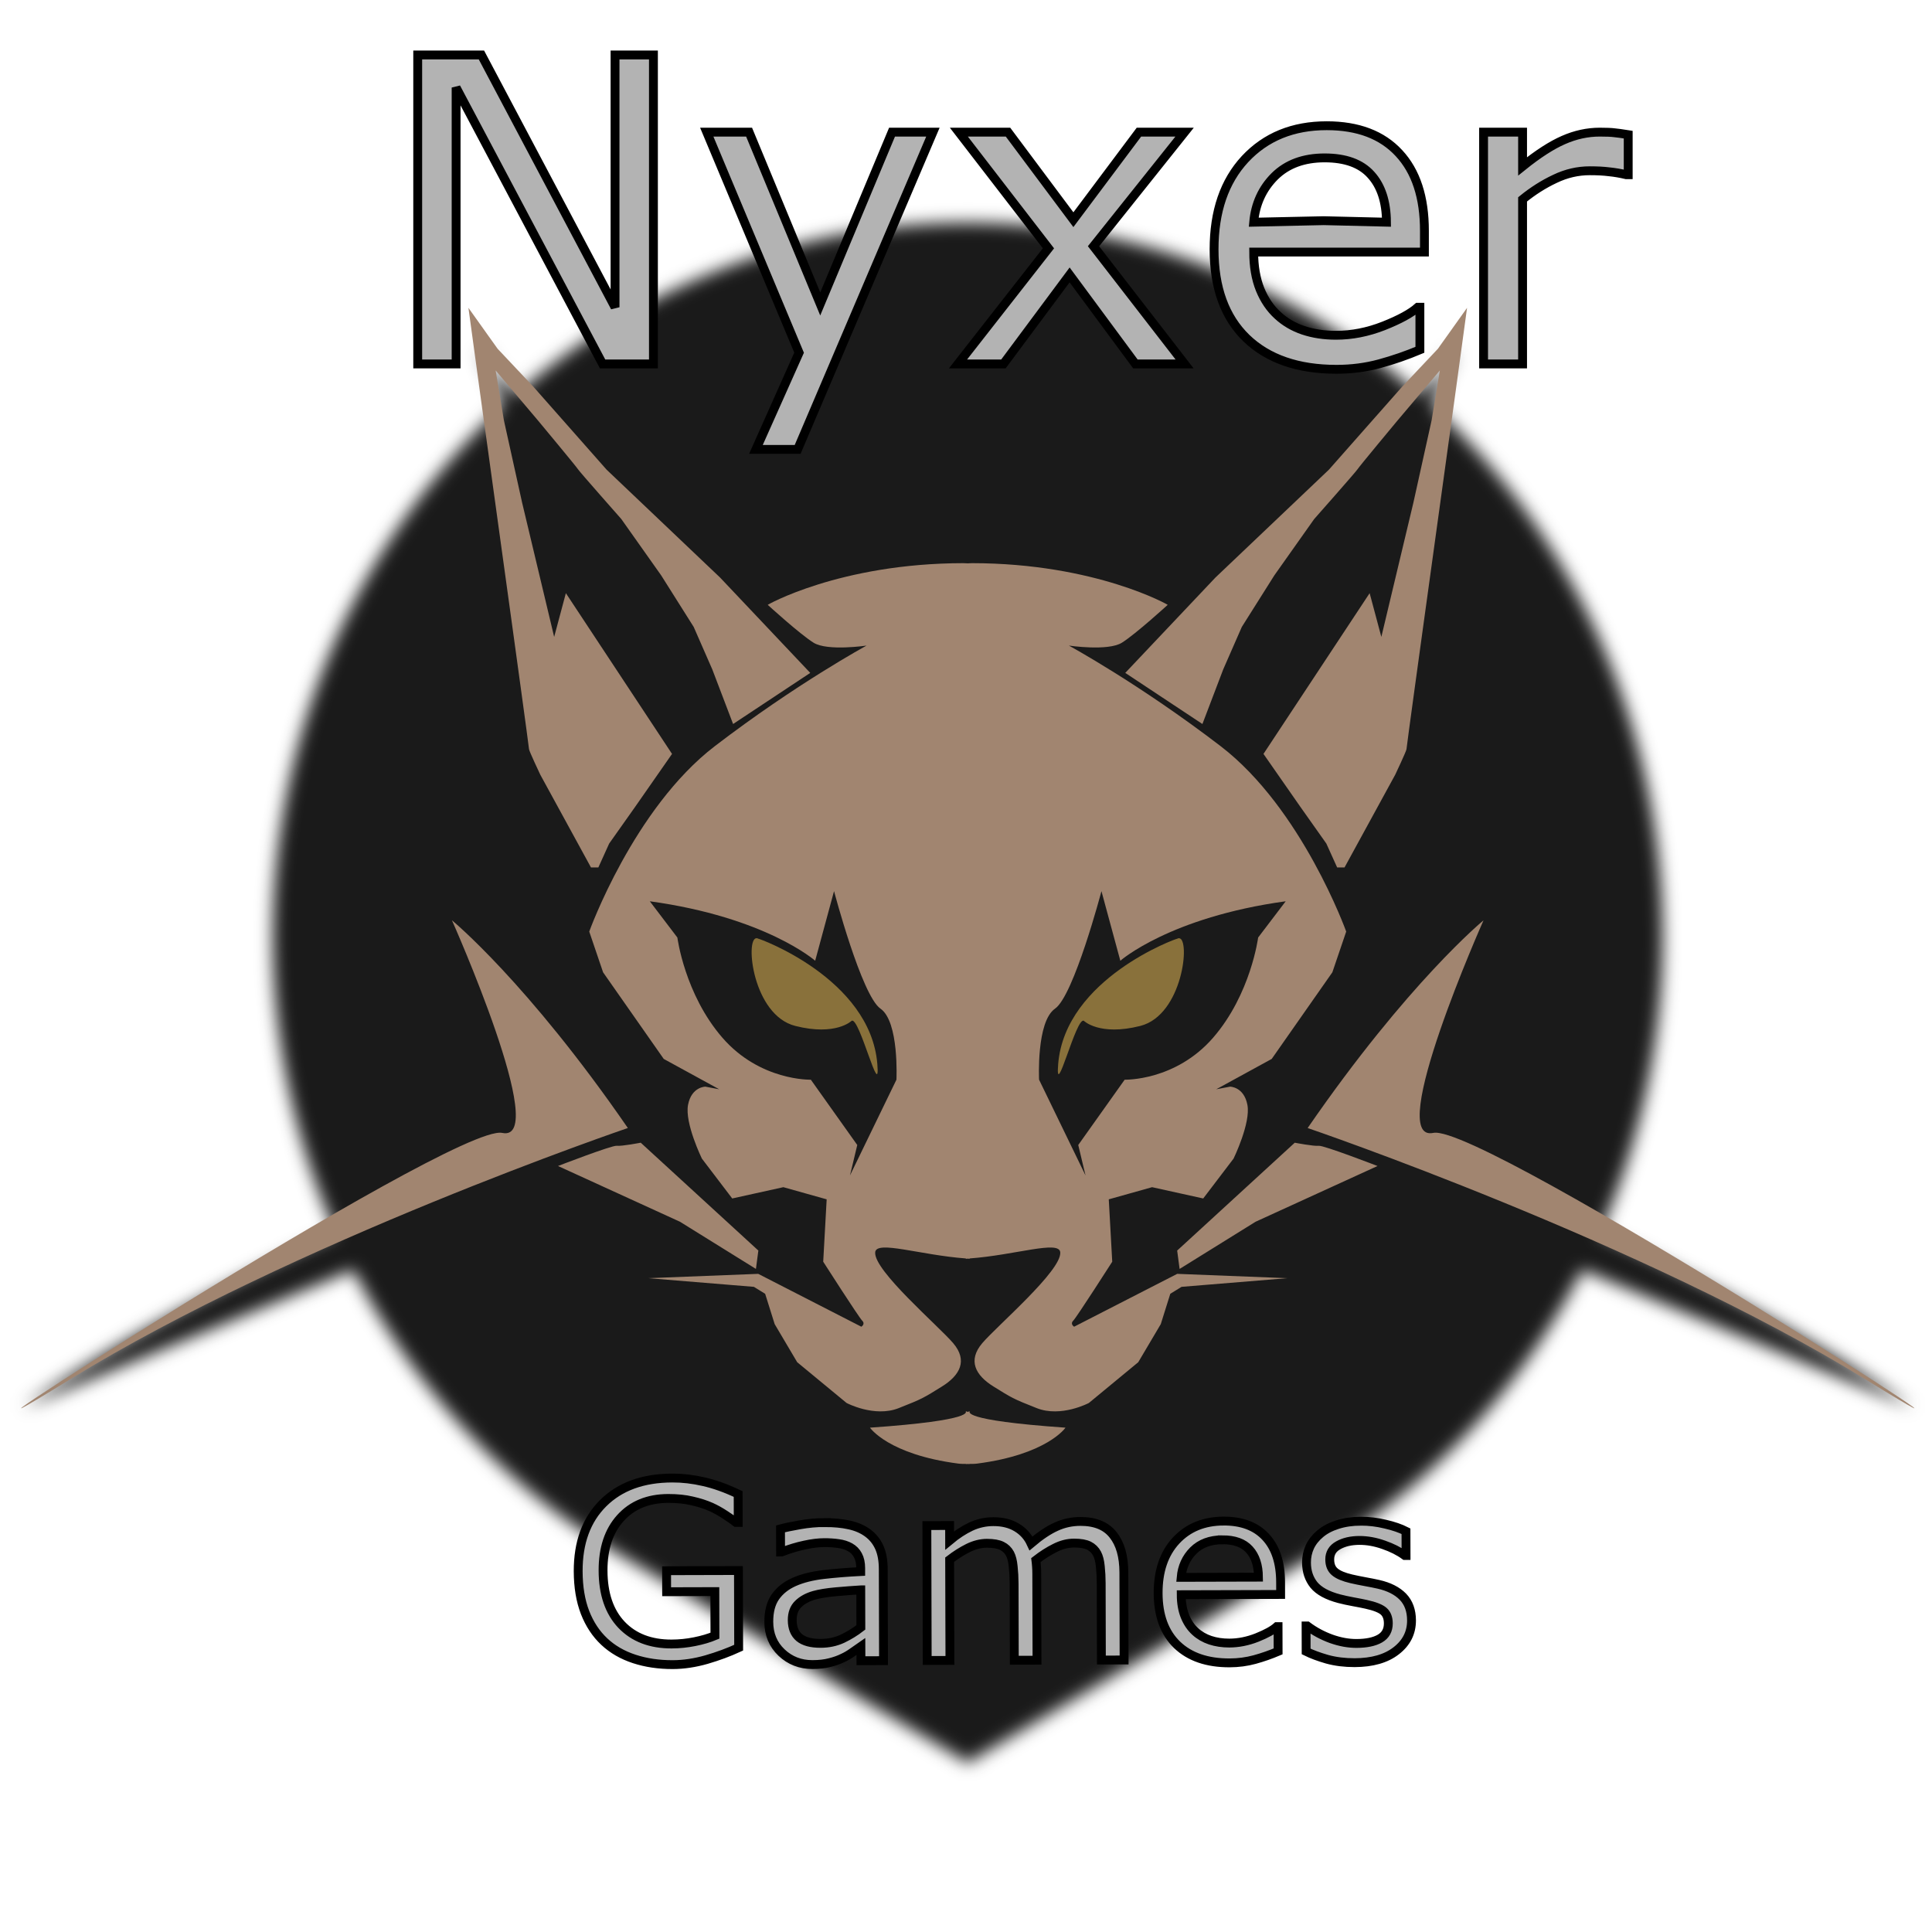
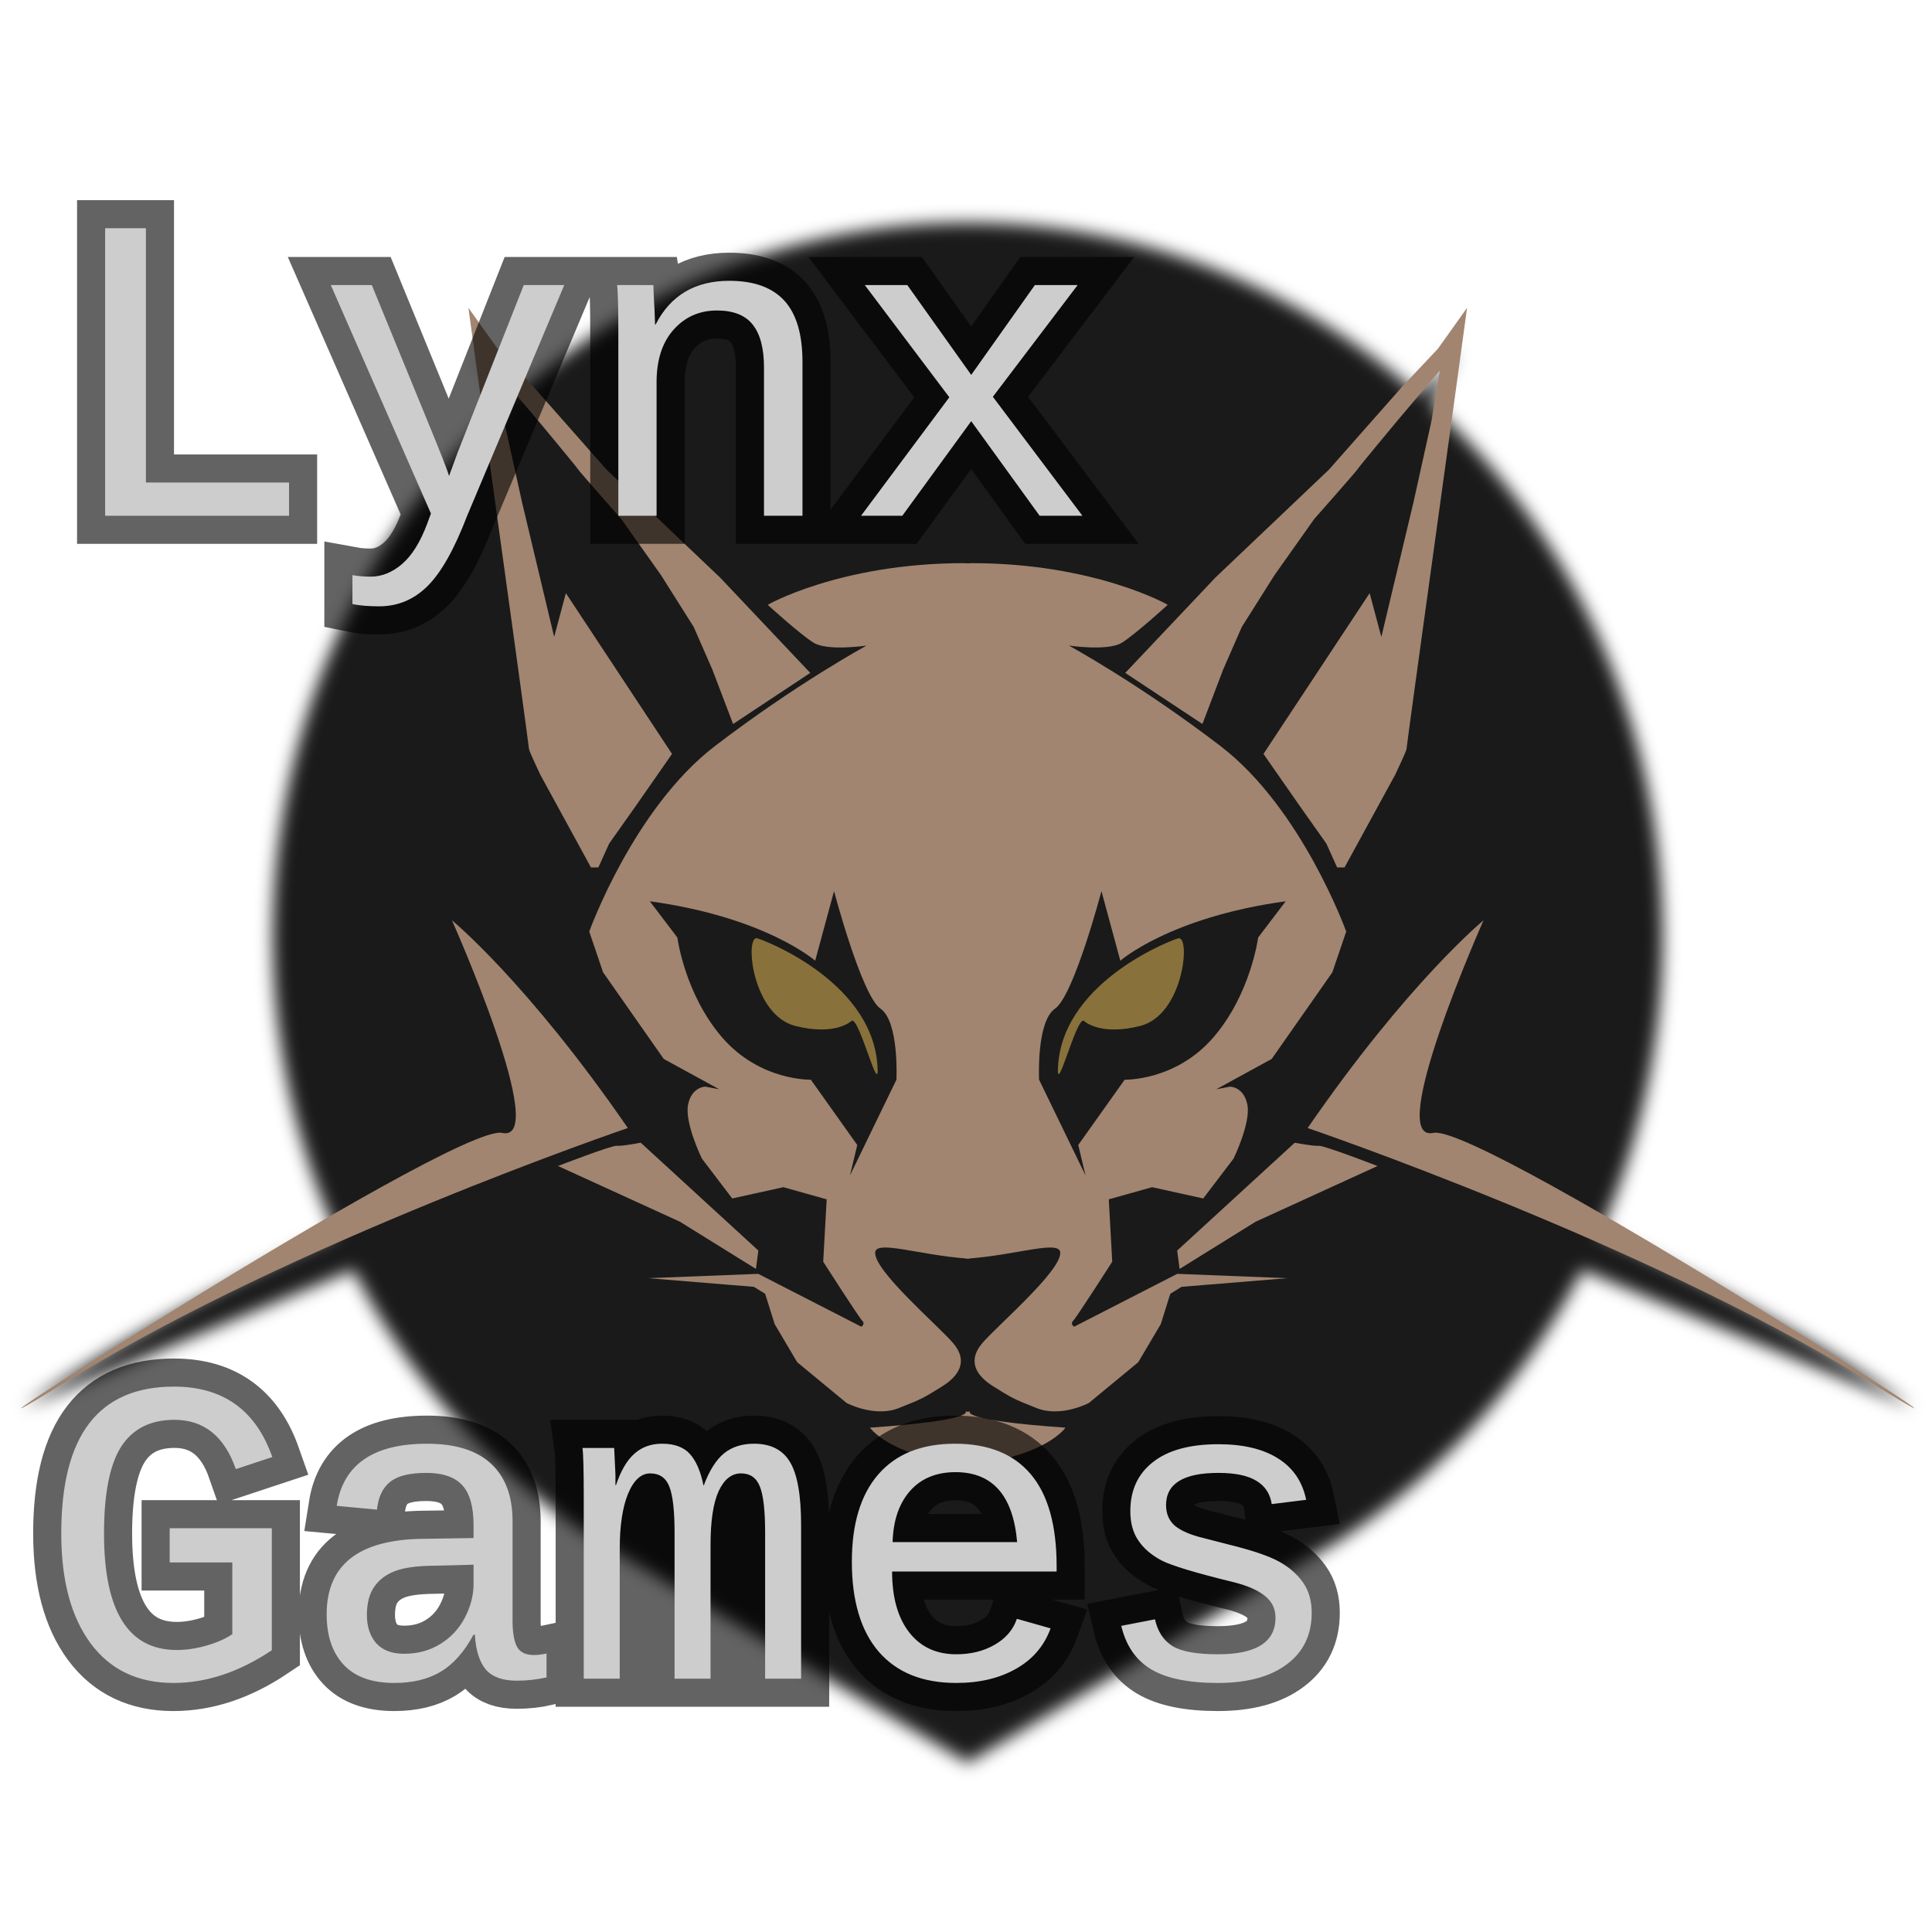
<svg xmlns="http://www.w3.org/2000/svg" width="120" height="120" viewBox="0 0 120 120" version="1.1" id="svg1" xml:space="preserve">
  <defs id="defs1">
    <filter style="color-interpolation-filters:sRGB" id="filter181" x="-0.011" y="-0.013" width="1.021" height="1.026">
      <feGaussianBlur stdDeviation="0.505" id="feGaussianBlur181" />
    </filter>
  </defs>
  <g id="layer1">
    <path id="path10" style="display:inline;opacity:1;mix-blend-mode:normal;fill:#1a1a1a;fill-opacity:1;stroke-width:25.991;filter:url(#filter181)" d="m 60.118,16.617 c -0.035,0 -0.07,0.002 -0.106,0.002 -10.295,0.03 -19.707,3.908 -26.96,10.296 h -0.002 v -0.002 h -0.002 V 26.911 h -0.002 v -0.004 h -0.002 -0.002 c -0.002,-3.84e-4 -0.002,-0.004 -0.004,-0.006 0,-2e-5 -0.003,-10e-4 -0.004,-0.002 v -0.002 h -0.002 v -0.002 h -0.002 v -0.002 h -0.002 v -0.002 l -0.002,-0.002 v -0.002 h -0.002 v -0.002 -0.002 h -0.002 v -0.002 h -0.002 v -0.002 -0.002 h -0.002 v -0.002 l -0.002,-0.002 h -0.002 c -0.001,-0.001 -0.002,-0.003 -0.002,-0.004 l -0.002,-0.002 v -0.002 l -0.002,-0.002 -0.002,-0.004 -0.002,-0.002 -0.002,-0.002 -0.006,-0.002 V 26.852 c -0.001,-0.002 -0.008,-0.01 -0.01,-0.012 l -0.002,-0.002 -0.002,-0.002 -0.002,-0.002 v -0.002 l -0.002,-0.002 v -0.002 c -0.002,-0.003 -0.003,-0.003 -0.006,-0.006 l -0.002,-0.002 -0.002,-0.002 c -0.002,-0.002 -0.002,-0.002 -0.004,-0.004 -0.001,-0.002 -0.003,-0.004 -0.004,-0.006 -0.001,-0.002 -0.003,-0.004 -0.004,-0.006 -0.003,-0.004 -0.01,-0.011 -0.013,-0.015 -8.72e-4,-0.001 -0.003,-0.003 -0.004,-0.004 -0.007,-0.008 -0.018,-0.024 -0.025,-0.033 -0.003,-0.004 -0.008,-0.008 -0.012,-0.012 l -0.002,-0.002 v -0.002 h -0.002 l -0.002,-0.002 c -0.002,-0.003 -0.005,-0.007 -0.008,-0.01 l -0.002,-0.002 v -0.002 l -0.002,-0.002 -0.002,-0.002 -0.002,-0.002 -0.002,-0.002 -0.002,-0.004 c -0.002,-0.002 -0.004,-0.005 -0.006,-0.008 l -0.002,-0.002 v -0.002 l -0.002,-0.002 -0.002,-0.002 -0.004,-0.004 -0.002,-0.002 -0.002,-0.002 -0.002,-0.002 c -9.29e-4,-0.001 -8.74e-4,-0.003 -0.002,-0.004 l -0.002,-0.002 -0.002,-0.002 -0.002,-0.002 v -0.002 c -0.004,-0.005 -0.011,-0.012 -0.015,-0.017 -0.005,-0.006 -0.014,-0.015 -0.019,-0.021 l -0.002,-0.002 -0.002,-0.002 c -0.004,-0.004 -0.008,-0.009 -0.012,-0.013 -0.002,-0.002 -0.006,-0.007 -0.008,-0.01 l -0.002,-0.002 -0.002,-0.004 c -0.002,-0.002 -0.002,-0.004 -0.004,-0.006 l -0.002,-0.002 -0.002,-0.002 -0.002,-0.002 c -0.003,-0.003 -0.005,-0.007 -0.008,-0.01 l -0.002,-0.002 v -0.002 c -0.001,-0.002 -0.006,-0.006 -0.008,-0.008 l -0.002,-0.002 -0.002,-0.002 v -0.002 l -0.002,-0.002 -0.004,-0.002 -0.002,-0.002 -0.002,-0.002 -0.002,-0.002 c -0.002,-0.003 -0.005,-0.007 -0.008,-0.01 l -0.002,-0.002 c -0.004,-0.004 -0.006,-0.009 -0.01,-0.013 -0.015,-0.018 -0.038,-0.044 -0.054,-0.063 l -0.002,-0.002 c -0.002,-0.003 -0.005,-0.007 -0.008,-0.01 v -0.002 l -0.002,-0.002 -0.004,-0.002 -0.002,-0.002 c -0.011,-0.013 -0.021,-0.026 -0.033,-0.04 -9.31e-4,-0.001 -8.74e-4,-0.003 -0.002,-0.004 -5.39e-4,-6.38e-4 -0.152,-0.258 -0.304,-0.515 l -0.886,-1.671 c -0.062,-0.073 0.994,1.957 0.932,1.884 -0.002,-0.003 -0.004,-0.005 -0.006,-0.008 -0.001,-0.002 -0.003,-0.002 -0.004,-0.004 -0.004,-0.005 -0.007,-0.012 -0.012,-0.017 -0.001,-0.001 -0.003,-0.002 -0.004,-0.004 -0.003,-0.004 -0.006,-0.008 -0.01,-0.012 -0.006,-0.007 -0.015,-0.014 -0.021,-0.021 -0.004,-0.004 -0.008,-0.009 -0.012,-0.013 -0.002,-0.003 -0.003,-0.005 -0.006,-0.008 -0.006,-0.007 -0.01,-0.011 -0.015,-0.017 -0.003,-0.004 -0.006,-0.008 -0.01,-0.012 -10e-4,-0.001 -8.05e-4,-0.003 -0.002,-0.004 -0.006,-0.008 -0.011,-0.016 -0.017,-0.023 l -0.002,-0.002 c -0.002,-0.002 -0.002,-0.004 -0.004,-0.006 -0.003,-0.004 -0.008,-0.008 -0.012,-0.012 l -0.002,-0.002 -0.002,-0.002 -0.004,-0.002 c -0.007,-0.009 -0.012,-0.014 -0.019,-0.023 l -0.002,-0.002 c -0.004,-0.004 -0.007,-0.009 -0.012,-0.013 -0.002,-0.002 -0.002,-0.002 -0.004,-0.004 -0.008,-0.01 -0.017,-0.023 -0.025,-0.033 l -0.002,-0.002 -0.002,-0.002 -0.002,-0.002 -0.002,-0.002 -0.002,-0.002 c -0.014,-0.016 -0.035,-0.038 -0.048,-0.054 -0.006,-0.007 -0.006,-0.007 -0.012,-0.013 -0.007,-0.009 -0.008,-0.011 -0.015,-0.019 -0.003,-0.003 -0.003,-0.004 -0.006,-0.008 l -0.002,-0.002 c -0.009,-0.01 -0.02,-0.023 -0.029,-0.033 v -0.002 c -0.004,-0.005 -0.004,-0.005 -0.008,-0.01 -0.002,-0.003 -0.006,-0.005 -0.008,-0.008 l -0.002,-0.002 -0.002,-0.002 -0.004,-0.002 c -0.003,-0.003 -0.003,-0.003 -0.006,-0.006 l -0.002,-0.002 v -0.002 c -0.004,-0.004 -0.004,-0.004 -0.008,-0.008 -0.007,-0.008 -0.009,-0.012 -0.015,-0.019 l -0.002,-0.002 v -0.002 c -0.002,-0.002 -0.004,-0.006 -0.006,-0.008 v -0.002 c -0.002,-0.002 -0.002,-0.002 -0.004,-0.004 h -0.002 v -0.002 l -0.004,-0.002 -0.015,-0.017 -0.002,-0.002 -0.002,-0.002 -0.002,-0.002 -0.002,-0.002 v -0.002 l -0.002,-0.002 h -0.002 c -0.001,-0.001 -0.003,-0.003 -0.004,-0.004 -0.001,-0.001 -0.003,-0.003 -0.004,-0.004 -6.97e-4,-7.77e-4 -0.003,-0.003 -0.004,-0.004 l -0.002,-0.002 -0.002,-0.002 c -7.13e-4,-8.03e-4 -0.003,-0.003 -0.004,-0.004 l -0.002,-0.004 c -0.002,-0.002 -0.004,-0.008 -0.006,-0.01 -0.005,-0.006 -0.009,-0.008 -0.013,-0.013 -0.001,-0.001 -0.005,-0.004 -0.006,-0.006 l -0.002,-0.002 c -7.14e-4,-7.75e-4 -0.003,-0.003 -0.004,-0.004 v -0.002 l -0.002,-0.002 c -0.002,-0.002 -0.008,-0.008 -0.01,-0.01 -0.001,-0.001 -0.003,-0.004 -0.004,-0.006 h -0.002 v -0.002 h -0.002 l -0.002,-0.002 v -0.002 l -0.002,-0.002 -0.002,-0.002 h -0.002 l -0.002,-0.002 v -0.002 c -9.33e-4,-9.03e-4 -0.005,-0.003 -0.006,-0.004 h -0.002 v -0.004 l -0.002,-0.002 h -0.002 v -0.002 h -0.002 l -0.002,-0.002 h -0.002 l -0.002,-0.002 v -0.002 h -0.002 -0.002 -0.002 -0.004 l 0.002,0.002 v 0.002 0.002 0.002 0.002 0.004 0.002 0.002 0.002 0.002 l 0.002,0.002 v 0.002 0.002 0.002 0.002 0.002 0.002 c 1.18e-4,0.001 0.002,0.003 0.002,0.004 v 0.002 0.002 0.002 0.002 0.002 l 0.002,0.002 v 0.002 0.002 0.002 0.002 0.002 c 4.49e-4,0.003 0.001,0.006 0.002,0.01 1.25e-4,9.46e-4 -1.3e-4,0.003 0,0.004 v 0.002 0.002 c 9e-5,6.06e-4 0.002,0.005 0.002,0.006 v 0.004 c 9.27e-4,0.007 0.003,0.015 0.004,0.023 v 0.002 c 3.07e-4,0.002 0.002,0.011 0.002,0.013 v 0.002 c 5.77e-4,0.004 0.001,0.005 0.002,0.01 v 0.002 0.002 c 0.002,0.013 0.001,0.016 0.004,0.033 9.65e-4,0.006 0.007,0.022 0.008,0.029 v 0.002 c 8.17e-4,0.005 0.003,0.018 0.004,0.023 v 0.002 0.002 c 3.6e-4,0.002 0.002,0.007 0.002,0.01 v 0.002 0.002 c 2.48e-4,0.002 0.002,0.004 0.002,0.006 0.005,0.031 0.005,0.039 0.012,0.077 6.25e-4,0.004 0.001,0.009 0.002,0.013 0.002,0.013 0.002,0.011 0.004,0.025 v 0.002 c 3.31e-4,0.002 -3.33e-4,0.002 0,0.004 0.002,0.012 0.006,0.03 0.008,0.042 0.007,0.045 0.017,0.107 0.025,0.158 v 0.002 c 6.05e-4,0.004 0.001,0.008 0.002,0.012 v 0.002 0.002 c 2.24e-4,0.001 0.002,0.002 0.002,0.004 0.004,0.024 0.007,0.05 0.012,0.075 0.006,0.04 0.012,0.079 0.019,0.121 0.001,0.008 0.003,0.015 0.004,0.023 0.001,0.007 6.3e-4,0.012 0.002,0.019 4.41e-4,0.003 0.003,0.007 0.004,0.01 v 0.002 0.002 l 0.002,0.002 v 0.002 0.002 0.002 c 0.01,0.062 0.018,0.111 0.029,0.175 8.16e-4,0.005 0.001,0.009 0.002,0.013 0.005,0.029 0.007,0.048 0.012,0.077 4.32e-4,0.003 0.001,0.003 0.002,0.006 9.46e-4,0.006 8.74e-4,0.008 0.002,0.013 0.009,0.055 0.012,0.08 0.021,0.134 0.004,0.024 -0.669,-2.108 -0.665,-2.084 0.001,0.008 -0.489,-0.354 -0.488,-0.346 0.013,0.079 0.82,1.851 1.057,2.403 0.076,0.245 0.207,0.67 0.207,0.674 l -0.984,-2.15 c 9.29e-4,0.005 0.985,2.158 0.985,2.163 6.17e-4,0.004 0.001,0.006 0.002,0.01 v 0.002 c 0.003,0.015 0.011,0.055 0.013,0.067 1.77e-4,9.85e-4 -1.74e-4,0.003 0,0.004 v 0.002 c 8.3e-4,0.005 0.003,0.017 0.004,0.021 4.98e-4,0.003 0.001,0.003 0.002,0.006 1.49e-4,8.07e-4 -1.45e-4,0.003 0,0.004 3.87e-4,0.002 0.003,0.008 0.004,0.01 0.001,0.008 6.75e-4,0.014 0.002,0.021 1.3e-4,7e-4 -1.28e-4,0.003 0,0.004 2.94e-4,0.002 0.004,0.008 0.004,0.01 v 0.002 c 3.64e-4,0.002 0.002,0.01 0.002,0.012 2.96e-4,0.002 0.002,0.004 0.002,0.006 v 0.002 0.002 0.002 c 2.68e-4,0.002 0.002,0.004 0.002,0.006 4.18e-4,0.002 -3.75e-4,0.002 0,0.004 6.83e-4,0.004 0.001,0.007 0.002,0.012 8.59e-4,0.005 0.003,0.019 0.004,0.023 1.86e-4,0.001 -1.75e-4,0.004 0,0.006 v 0.002 c 1.53e-4,0.001 0.002,0.003 0.002,0.004 v 0.004 C 23.775,35.508 18.483,46.826 18.483,59.417 c -7.2e-5,6.223 1.33,12.257 3.767,17.749 -12.23,5.527 -18.691,10.442 -18.691,10.442 l 19.691,-8.224 c 0,0 0.045,-0.027 0.048,-0.029 3.298,6.436 8.176,12.01 14.319,16.067 h -0.046 l 22.442,13.412 v 0.134 l 0.113,-0.067 0.111,0.067 v -0.134 L 82.677,95.423 h -0.046 C 88.773,91.366 93.651,85.793 96.95,79.356 c 0.003,0.002 0.048,0.029 0.048,0.029 l 19.691,8.224 c 0,0 -6.46,-4.915 -18.691,-10.442 2.437,-5.492 3.767,-11.526 3.767,-17.749 2.6e-4,-12.59 -5.291,-23.908 -13.712,-31.74 v -0.004 c 2e-4,-0.001 0.002,-0.003 0.002,-0.004 v -0.002 c 1.75e-4,-0.001 -1.86e-4,-0.004 0,-0.006 7e-4,-0.004 0.003,-0.018 0.004,-0.023 7e-4,-0.004 0.001,-0.008 0.002,-0.012 3.75e-4,-0.002 -4.18e-4,-0.002 0,-0.004 3e-4,-0.002 0.002,-0.004 0.002,-0.006 v -0.002 -0.002 -0.002 c 3e-4,-0.002 0.002,-0.004 0.002,-0.006 4e-4,-0.002 0.002,-0.01 0.002,-0.012 v -0.002 c 3e-4,-0.001 0.002,-0.008 0.002,-0.01 1.28e-4,-7e-4 -1.3e-4,-0.003 0,-0.004 0.001,-0.007 5.21e-4,-0.013 0.002,-0.021 4e-4,-0.002 0.004,-0.007 0.004,-0.01 1.45e-4,-8e-4 -1.49e-4,-0.003 0,-0.004 5e-4,-0.003 0.001,-0.003 0.002,-0.006 8e-4,-0.004 0.003,-0.016 0.004,-0.021 v -0.002 c 1.74e-4,-0.001 -1.77e-4,-0.003 0,-0.004 0.002,-0.013 0.011,-0.053 0.013,-0.067 v -0.002 c 6e-4,-0.004 0.001,-0.006 0.002,-0.01 9e-4,-0.005 0.985,-2.158 0.985,-2.163 l -0.984,2.15 c 6.96e-4,-0.004 0.132,-0.429 0.207,-0.674 0.236,-0.552 1.043,-2.324 1.057,-2.403 0.001,-0.008 -0.489,0.354 -0.488,0.346 0.004,-0.023 -0.669,2.108 -0.665,2.084 0.009,-0.054 0.012,-0.079 0.021,-0.134 10e-4,-0.006 9.75e-4,-0.008 0.002,-0.013 5e-4,-0.003 0.002,-0.003 0.002,-0.006 0.005,-0.029 0.007,-0.048 0.012,-0.077 9e-4,-0.005 0.001,-0.009 0.002,-0.013 0.01,-0.063 0.019,-0.113 0.029,-0.175 v -0.002 -0.002 -0.002 l 0.002,-0.002 v -0.002 -0.002 c 5e-4,-0.003 0.003,-0.007 0.004,-0.01 0.001,-0.007 7.21e-4,-0.012 0.002,-0.019 0.001,-0.008 0.003,-0.015 0.004,-0.023 0.007,-0.042 0.013,-0.081 0.019,-0.121 0.004,-0.025 0.008,-0.051 0.012,-0.075 3e-4,-0.001 0.002,-0.002 0.002,-0.004 v -0.002 -0.002 c 7e-4,-0.004 0.001,-0.008 0.002,-0.012 v -0.002 c 0.008,-0.05 0.018,-0.112 0.025,-0.158 0.002,-0.012 0.006,-0.031 0.008,-0.042 3.33e-4,-0.002 -3.31e-4,-0.002 0,-0.004 v -0.002 c 0.002,-0.014 0.002,-0.012 0.004,-0.025 7e-4,-0.004 0.001,-0.009 0.002,-0.013 0.006,-0.038 0.007,-0.045 0.012,-0.077 3e-4,-0.002 0.002,-0.004 0.002,-0.006 v -0.002 -0.002 c 4e-4,-0.002 0.002,-0.007 0.002,-0.01 v -0.002 -0.002 c 8e-4,-0.005 0.003,-0.018 0.004,-0.023 v -0.002 c 0.001,-0.007 0.007,-0.023 0.008,-0.029 0.003,-0.016 0.002,-0.019 0.004,-0.033 v -0.002 -0.002 c 7e-4,-0.004 0.001,-0.006 0.002,-0.01 v -0.002 c 4e-4,-0.002 0.002,-0.011 0.002,-0.013 v -0.002 c 0.001,-0.008 0.003,-0.016 0.004,-0.023 v -0.004 c 1e-4,-7e-4 0.002,-0.005 0.002,-0.006 v -0.002 -0.002 c 1.3e-4,-0.001 -1.25e-4,-0.003 0,-0.004 6e-4,-0.004 0.002,-0.006 0.002,-0.01 v -0.002 -0.002 -0.002 -0.002 -0.002 l 0.002,-0.002 v -0.002 -0.002 -0.002 -0.002 -0.002 c 2e-4,-0.001 0.002,-0.003 0.002,-0.004 v -0.002 -0.002 -0.002 -0.002 -0.002 -0.002 l 0.002,-0.002 v -0.002 -0.002 -0.002 -0.002 -0.004 -0.002 -0.002 -0.002 l 0.002,-0.002 h -0.004 -0.002 -0.002 -0.002 v 0.002 l -0.002,0.002 h -0.002 -0.002 -0.002 v 0.002 h -0.002 l -0.002,0.002 v 0.004 h -0.002 c -9e-4,8e-4 -0.005,0.003 -0.006,0.004 v 0.002 l -0.002,0.002 h -0.002 l -0.002,0.002 -0.002,0.002 v 0.002 l -0.002,0.002 h -0.002 v 0.002 h -0.002 c -0.001,0.001 -0.002,0.004 -0.004,0.006 -0.001,0.001 -0.008,0.008 -0.01,0.01 l -0.002,0.002 v 0.002 c -7e-4,7e-4 -0.003,0.003 -0.004,0.004 l -0.002,0.002 c -0.001,0.001 -0.004,0.004 -0.006,0.006 -0.004,0.005 -0.008,0.007 -0.013,0.013 -0.002,0.002 -0.004,0.008 -0.006,0.01 l -0.002,0.004 c -7e-4,8e-4 -0.003,0.003 -0.004,0.004 l -0.002,0.002 -0.002,0.002 c -7e-4,8e-4 -0.003,0.003 -0.004,0.004 -0.001,0.001 -0.003,0.003 -0.004,0.004 -0.001,0.001 -0.003,0.002 -0.004,0.004 h -0.002 l -0.002,0.002 v 0.002 l -0.002,0.002 -0.002,0.002 v 0.002 l -0.002,0.002 -0.015,0.017 -0.004,0.002 v 0.002 h -0.002 c -0.001,0.002 -0.002,0.002 -0.004,0.004 v 0.002 c -0.002,0.002 -0.004,0.006 -0.006,0.008 v 0.002 l -0.002,0.002 c -0.006,0.007 -0.009,0.011 -0.015,0.019 -0.004,0.004 -0.004,0.004 -0.008,0.008 v 0.002 l -0.002,0.002 c -0.003,0.003 -0.003,0.003 -0.006,0.006 l -0.004,0.002 -0.002,0.002 -0.002,0.002 c -0.002,0.003 -0.005,0.005 -0.008,0.008 -0.004,0.005 -0.004,0.005 -0.008,0.01 v 0.002 c -0.008,0.01 -0.02,0.022 -0.029,0.033 l -0.002,0.002 c -0.003,0.003 -0.003,0.004 -0.006,0.008 -0.007,0.008 -0.008,0.011 -0.015,0.019 -0.006,0.007 -0.006,0.007 -0.012,0.013 -0.013,0.015 -0.034,0.037 -0.048,0.054 l -0.002,0.002 -0.002,0.002 -0.002,0.002 -0.002,0.002 -0.002,0.002 c -0.008,0.009 -0.017,0.023 -0.025,0.033 -0.002,0.002 -0.002,0.002 -0.004,0.004 -0.004,0.004 -0.008,0.009 -0.012,0.013 l -0.002,0.002 c -0.007,0.009 -0.012,0.014 -0.019,0.023 l -0.004,0.002 -0.002,0.002 -0.002,0.002 c -0.003,0.004 -0.008,0.008 -0.012,0.012 -0.002,0.002 -0.002,0.004 -0.004,0.006 l -0.002,0.002 c -0.006,0.007 -0.011,0.015 -0.017,0.023 -0.001,0.001 -9.21e-4,0.003 -0.002,0.004 -0.003,0.004 -0.006,0.008 -0.01,0.012 -0.006,0.007 -0.01,0.01 -0.015,0.017 -0.002,0.003 -0.004,0.005 -0.006,0.008 -0.004,0.004 -0.008,0.009 -0.012,0.013 -0.006,0.007 -0.015,0.014 -0.021,0.021 -0.003,0.004 -0.006,0.008 -0.01,0.012 -0.001,0.001 -0.003,0.002 -0.004,0.004 -0.004,0.005 -0.007,0.012 -0.012,0.017 -0.001,0.002 -0.003,0.002 -0.004,0.004 -0.002,0.003 -0.004,0.005 -0.006,0.008 -0.062,0.073 0.994,-1.958 0.932,-1.884 l -0.886,1.671 c -0.151,0.257 -0.303,0.514 -0.304,0.515 -0.001,0.001 -9.9e-4,0.003 -0.002,0.004 -0.012,0.014 -0.021,0.027 -0.033,0.04 l -0.002,0.002 -0.004,0.002 -0.002,0.002 v 0.002 c -0.002,0.003 -0.005,0.007 -0.008,0.01 l -0.002,0.002 c -0.016,0.019 -0.039,0.045 -0.054,0.063 -0.004,0.004 -0.006,0.009 -0.01,0.013 l -0.002,0.002 c -0.002,0.003 -0.005,0.007 -0.008,0.01 l -0.002,0.002 -0.002,0.002 -0.002,0.002 -0.004,0.002 -0.002,0.002 v 0.002 l -0.002,0.002 -0.002,0.002 c -0.001,0.002 -0.006,0.006 -0.008,0.008 v 0.002 l -0.002,0.002 c -0.003,0.003 -0.005,0.007 -0.008,0.01 l -0.002,0.002 -0.002,0.002 -0.002,0.002 c -0.002,0.002 -0.002,0.004 -0.004,0.006 l -0.002,0.004 -0.002,0.002 c -0.002,0.002 -0.006,0.007 -0.008,0.01 -0.004,0.004 -0.008,0.009 -0.012,0.013 l -0.002,0.002 -0.002,0.002 c -0.005,0.006 -0.014,0.015 -0.019,0.021 -0.005,0.006 -0.011,0.012 -0.015,0.017 v 0.002 l -0.002,0.002 -0.002,0.002 -0.002,0.002 c -0.001,0.001 -9.92e-4,0.003 -0.002,0.004 l -0.002,0.002 -0.002,0.002 -0.002,0.002 -0.004,0.004 h -0.002 l -0.002,0.002 v 0.002 l -0.002,0.002 c -0.002,0.002 -0.004,0.005 -0.006,0.008 l -0.002,0.004 -0.002,0.002 -0.002,0.002 -0.002,0.002 -0.002,0.002 v 0.002 l -0.002,0.002 c -0.002,0.003 -0.005,0.007 -0.008,0.01 l -0.002,0.002 h -0.002 v 0.002 l -0.002,0.002 c -0.003,0.004 -0.009,0.008 -0.012,0.012 -0.007,0.009 -0.018,0.025 -0.025,0.033 -9e-4,0.001 -0.003,0.003 -0.004,0.004 -0.003,0.004 -0.01,0.011 -0.013,0.015 -0.001,0.002 -0.003,0.004 -0.004,0.006 -0.001,0.002 -0.003,0.004 -0.004,0.006 -0.002,0.002 -0.002,0.002 -0.004,0.004 l -0.002,0.002 -0.002,0.002 c -0.003,0.003 -0.003,0.003 -0.006,0.006 v 0.002 l -0.002,0.002 v 0.002 l -0.002,0.002 -0.002,0.002 -0.002,0.002 c -0.002,0.002 -0.008,0.01 -0.01,0.012 v 0.004 l -0.006,0.002 -0.002,0.002 -0.002,0.002 -0.002,0.004 -0.002,0.002 v 0.002 l -0.002,0.002 c -4e-4,4e-4 -6.21e-4,0.003 -0.002,0.004 h -0.002 l -0.002,0.002 v 0.002 h -0.002 v 0.002 0.002 h -0.002 v 0.002 h -0.002 v 0.002 0.002 h -0.002 v 0.002 l -0.002,0.002 v 0.002 h -0.002 v 0.002 h -0.002 v 0.002 h -0.002 v 0.002 c -8e-4,9e-4 -0.004,0.002 -0.004,0.002 -0.002,0.002 -4.21e-4,0.005 -0.002,0.006 h -0.002 -0.002 v 0.004 h -0.002 v 0.002 h -0.002 v 0.002 h -0.002 C 79.944,20.526 70.532,16.648 60.237,16.619 c -0.04,-1.16e-4 -0.079,-0.002 -0.119,-0.002 z m -27.667,9.516 c 0.036,0.063 0.115,0.201 0.111,0.196 -0.006,-0.007 -0.013,-0.014 -0.019,-0.021 z m 55.348,0 -0.092,0.175 c -0.006,0.007 -0.013,0.014 -0.019,0.021 -0.004,0.005 0.076,-0.133 0.111,-0.196 z m -55.842,0.651 c 0.027,0.064 0.133,0.299 0.134,0.307 5.16e-4,0.003 0.001,0.006 0.002,0.01 0.004,0.022 0.008,0.048 0.012,0.069 5.36e-4,0.003 0.001,0.006 0.002,0.01 6.97e-4,0.004 0.001,0.011 0.002,0.015 0.002,0.009 0.004,0.02 0.006,0.029 v 0.002 c 9.91e-4,0.006 8.49e-4,0.008 0.002,0.013 4.05e-4,0.002 0.002,0.005 0.002,0.008 0.002,0.009 0.002,0.022 0.004,0.031 v 0.002 c 0.002,0.014 0.003,0.013 0.006,0.027 v 0.002 0.002 c 7.85e-4,0.005 0.001,0.003 0.002,0.008 9.63e-4,0.006 8.74e-4,0.006 0.002,0.012 0.003,0.018 0.005,0.026 0.008,0.042 z m 56.335,0 -0.182,0.588 c 0.003,-0.016 0.005,-0.025 0.008,-0.042 0.001,-0.005 9.58e-4,-0.006 0.002,-0.012 8e-4,-0.004 0.001,-0.003 0.002,-0.008 v -0.002 -0.002 c 0.002,-0.014 0.003,-0.013 0.006,-0.027 v -0.002 c 0.002,-0.009 0.002,-0.022 0.004,-0.031 4e-4,-0.002 0.002,-0.005 0.002,-0.008 0.001,-0.006 9.3e-4,-0.007 0.002,-0.013 v -0.002 c 0.002,-0.009 0.004,-0.02 0.006,-0.029 7e-4,-0.004 0.001,-0.011 0.002,-0.015 6e-4,-0.003 0.001,-0.006 0.002,-0.01 0.004,-0.021 0.008,-0.047 0.012,-0.069 6e-4,-0.003 0.001,-0.006 0.002,-0.01 0.002,-0.009 0.107,-0.243 0.134,-0.307 z" transform="matrix(1.036457,0,0,1.036457,-2.206856,-3.390036)" />
    <path id="path11" style="display:inline;opacity:1;fill:#a18570;fill-opacity:1;stroke-width:25.911" d="m 29.095,19.12 0.749,5.477 1.993,14.425 c 0,0 1.021,7.4 1.021,7.508 0,0.108 0.701,1.589 0.701,1.589 l 3.148,5.76 h 0.458 l 0.671,-1.483 1.617,-2.286 2.288,-3.283 -6.594,-9.985 -0.727,2.718 -1.991,-8.342 -1.131,-5.113 -0.512,-3.096 2.664,3.15 c 0,0 2.395,2.879 2.449,2.986 0.054,0.108 2.694,3.096 2.694,3.096 l 2.475,3.498 2.019,3.201 1.155,2.638 1.292,3.391 4.792,-3.174 -5.599,-5.921 -7.05,-6.702 -4.549,-5.153 -2.22,-2.355 z m 62.027,0 -1.812,2.544 -2.22,2.355 -4.549,5.153 -7.05,6.702 -5.599,5.921 4.792,3.174 1.292,-3.391 1.155,-2.638 2.019,-3.201 2.475,-3.498 c -10e-7,-10e-7 2.64,-2.988 2.694,-3.096 0.054,-0.108 2.449,-2.986 2.449,-2.986 l 2.664,-3.15 -0.512,3.096 -1.131,5.113 -1.991,8.342 -0.727,-2.718 -6.594,9.985 2.288,3.283 1.617,2.286 0.671,1.483 h 0.458 l 3.148,-5.76 c 0,0 0.701,-1.481 0.701,-1.589 -10e-7,-0.108 1.021,-7.508 1.021,-7.508 L 90.373,24.598 Z M 59.838,34.979 c -7.71,0.006 -12.296,2.651 -12.151,2.59 0,10e-7 1.984,1.813 2.845,2.351 0.861,0.538 3.291,0.179 3.291,0.179 0,0 -4.36,2.366 -9.419,6.242 -5.059,3.875 -7.805,11.52 -7.805,11.52 l 0.86,2.531 3.767,5.38 3.446,1.885 -0.86,-0.163 c 0,0 -0.862,0.003 -1.077,1.133 -0.215,1.13 0.86,3.335 0.86,3.335 l 1.885,2.477 3.176,-0.701 2.69,0.755 -0.215,3.874 c 0,0 2.206,3.446 2.421,3.661 0.215,0.215 -0.054,0.376 -0.054,0.376 l -6.403,-3.283 -6.837,0.269 6.568,0.538 0.699,0.432 0.591,1.883 1.4,2.367 3.066,2.531 c 0,0 1.724,0.915 3.231,0.323 1.507,-0.592 1.56,-0.644 2.69,-1.344 1.13,-0.7 1.616,-1.617 0.701,-2.694 -0.915,-1.076 -4.952,-4.518 -4.844,-5.648 0.072,-0.759 2.793,0.178 5.63,0.386 v 0.022 c 0.039,-0.002 0.078,-0.007 0.117,-0.01 0.039,0.003 0.078,0.008 0.117,0.01 v -0.022 c 2.837,-0.208 5.558,-1.145 5.63,-0.386 0.108,1.13 -3.929,4.572 -4.844,5.648 -0.915,1.076 -0.429,1.994 0.701,2.694 1.13,0.7 1.183,0.752 2.69,1.344 1.507,0.592 3.231,-0.323 3.231,-0.323 l 3.066,-2.531 1.4,-2.367 0.591,-1.883 0.699,-0.432 6.568,-0.538 -6.837,-0.269 -6.403,3.283 c 0,0 -0.269,-0.161 -0.054,-0.376 0.215,-0.215 2.421,-3.661 2.421,-3.661 l -0.215,-3.874 2.69,-0.755 3.176,0.701 1.885,-2.477 c 0,0 1.075,-2.205 0.86,-3.335 -0.215,-1.13 -1.077,-1.133 -1.077,-1.133 l -0.86,0.163 3.446,-1.885 3.767,-5.38 0.86,-2.531 c 0,0 -2.745,-7.645 -7.805,-11.52 -5.059,-3.875 -9.419,-6.242 -9.419,-6.242 0,0 2.43,0.359 3.291,-0.179 0.861,-0.538 2.845,-2.351 2.845,-2.351 0.145,0.061 -4.44,-2.585 -12.151,-2.59 -0.086,-5.5e-5 -0.179,0.007 -0.271,0.012 -0.091,-0.005 -0.184,-0.012 -0.271,-0.012 z m -8.034,20.37 c 0,0 1.712,6.488 2.883,7.299 1.171,0.811 0.992,4.414 0.992,4.414 l -2.885,5.947 0.452,-1.891 -2.883,-4.056 c 0,0 -3.154,0.091 -5.497,-2.612 -2.343,-2.703 -2.793,-6.218 -2.793,-6.218 l -1.712,-2.252 c 7.208,0.991 10.271,3.693 10.271,3.693 z m 16.609,0 1.173,4.324 c 0,0 3.063,-2.702 10.271,-3.693 l -1.712,2.252 c 0,0 -0.451,3.515 -2.793,6.218 -2.343,2.703 -5.497,2.612 -5.497,2.612 l -2.883,4.056 0.452,1.891 -2.885,-5.947 c -10e-7,0 -0.18,-3.603 0.992,-4.414 1.171,-0.811 2.883,-7.299 2.883,-7.299 z m -40.341,1.814 c 0,0 6.166,13.851 3.122,13.204 C 28.149,69.719 -9.492,94.192 4.362,85.667 18.215,77.141 38.997,70.063 38.997,70.063 32.755,61.005 28.072,57.162 28.072,57.162 Z m 64.073,0 c 0,0 -4.683,3.844 -10.924,12.901 0,0 20.784,7.078 34.637,15.603 C 129.711,94.192 92.068,69.719 89.024,70.366 85.979,71.013 92.145,57.162 92.145,57.162 Z M 39.797,70.975 c 0,0 -1.183,0.229 -1.487,0.191 -0.304,-0.038 -3.651,1.256 -3.651,1.256 l 7.574,3.462 4.719,2.931 0.151,-1.141 z m 40.624,0 -7.305,6.7 0.151,1.141 4.719,-2.931 7.574,-3.462 c 0,0 -3.347,-1.294 -3.651,-1.256 -0.304,0.038 -1.487,-0.191 -1.487,-0.191 z M 59.983,87.652 c -0.028,0.017 0.721,0.557 -5.947,1.023 0,0 1.131,1.667 5.491,2.232 0.163,0.021 0.312,0.017 0.464,0.018 v 0.01 c 0.039,-0.002 0.079,-0.003 0.117,-0.004 0.039,7.24e-4 0.078,0.002 0.117,0.004 v -0.01 c 0.152,-0.001 0.301,0.003 0.464,-0.018 4.36,-0.565 5.491,-2.232 5.491,-2.232 -6.668,-0.467 -5.919,-1.007 -5.947,-1.023 -0.004,-0.002 -0.022,0.007 -0.082,0.028 -0.015,0.005 -0.029,0.01 -0.044,0.014 -0.015,-0.004 -0.029,-0.009 -0.044,-0.014 -0.06,-0.021 -0.078,-0.03 -0.082,-0.028 z" />
    <path id="path4" style="opacity:1;fill:#89713b;fill-opacity:1;stroke-width:25.484" d="m 46.986,58.273 c -0.72,0.011 -0.239,4.777 2.409,5.449 2.532,0.642 3.504,-0.319 3.504,-0.319 0.478,-0.268 1.796,5.12 1.593,2.676 -0.441,-5.311 -7.386,-7.808 -7.39,-7.773 -0.041,-0.023 -0.08,-0.034 -0.115,-0.034 z m 26.245,0 c -0.035,-5.7e-4 -0.074,0.01 -0.115,0.034 -0.004,-0.035 -6.949,2.461 -7.39,7.773 -0.203,2.444 1.115,-2.944 1.593,-2.676 0,0 0.972,0.961 3.504,0.319 2.648,-0.672 3.129,-5.438 2.409,-5.449 z" />
-     <path id="text1" style="font-size:26.393px;font-family:'Sans Serif Collection';-inkscape-font-specification:'Sans Serif Collection';text-align:center;text-anchor:middle;display:inline;fill:#b3b3b3;fill-opacity:1;stroke:#000000;stroke-width:0.55" d="M 25.945,3.414 V 22.604 h 2.385 V 5.438 l 9.098,17.166 h 3.158 V 3.414 H 38.201 V 19.084 L 29.902,3.414 Z m 56.459,4.395 c -2.096,0 -3.787,0.691 -5.076,2.074 -1.28,1.383 -1.92,3.251 -1.92,5.605 0,2.38 0.669,4.22 2.01,5.518 1.34,1.289 3.205,1.932 5.594,1.932 0.936,0 1.829,-0.116 2.68,-0.348 0.851,-0.232 1.684,-0.52 2.5,-0.863 V 19.084 H 88.062 c -0.421,0.378 -1.13,0.765 -2.127,1.16 -0.988,0.387 -1.972,0.58 -2.951,0.58 -0.739,0 -1.417,-0.102 -2.035,-0.309 -0.61,-0.206 -1.139,-0.515 -1.586,-0.928 -0.464,-0.421 -0.829,-0.958 -1.096,-1.611 -0.266,-0.662 -0.398,-1.435 -0.398,-2.32 h 10.605 v -1.314 c 0,-2.088 -0.527,-3.698 -1.584,-4.832 C 85.842,8.376 84.346,7.809 82.404,7.809 Z M 43.898,8.207 49.633,21.906 46.953,27.912 h 2.59 L 57.945,8.207 H 55.406 L 50.947,18.879 46.527,8.207 Z m 15.658,0 5.566,7.217 -5.619,7.18 h 2.822 l 4.111,-5.529 4.086,5.529 h 3.055 L 67.92,15.295 73.578,8.207 H 70.742 L 66.67,13.646 62.609,8.207 Z m 32.592,0 V 22.604 h 2.422 V 12.383 c 0.644,-0.524 1.316,-0.949 2.012,-1.275 0.696,-0.335 1.417,-0.502 2.164,-0.502 0.464,0 0.864,0.021 1.199,0.064 0.344,0.034 0.696,0.094 1.057,0.18 h 0.129 V 8.363 c -0.378,-0.06 -0.663,-0.1 -0.852,-0.117 -0.189,-0.026 -0.493,-0.039 -0.914,-0.039 -0.765,0 -1.517,0.164 -2.256,0.49 -0.73,0.318 -1.577,0.863 -2.539,1.637 V 8.207 Z m -9.873,1.6 c 1.289,0 2.248,0.347 2.875,1.043 0.636,0.696 0.958,1.68 0.967,2.951 l -3.898,-0.094 -4.35,0.094 c 0.103,-1.134 0.536,-2.083 1.301,-2.848 0.773,-0.765 1.808,-1.146 3.105,-1.146 z M 41.756,91.803 c -1.821,0.005 -3.252,0.526 -4.295,1.564 -1.038,1.033 -1.553,2.441 -1.549,4.227 0.003,0.975 0.144,1.829 0.426,2.559 0.282,0.725 0.681,1.329 1.197,1.812 0.511,0.479 1.132,0.836 1.857,1.074 0.726,0.238 1.522,0.356 2.393,0.354 0.675,-0.002 1.374,-0.106 2.094,-0.312 0.725,-0.212 1.391,-0.459 2,-0.74 l -0.012,-4.793 -4.463,0.012 0.002,1.305 2.994,-0.008 0.006,2.738 c -0.36,0.151 -0.778,0.275 -1.258,0.371 -0.475,0.096 -0.953,0.145 -1.434,0.146 -1.31,0.003 -2.347,-0.395 -3.109,-1.193 -0.762,-0.803 -1.145,-1.928 -1.148,-3.373 -0.004,-1.37 0.357,-2.456 1.08,-3.258 0.728,-0.807 1.716,-1.214 2.967,-1.217 0.555,-0.001 1.051,0.05 1.486,0.154 0.44,0.099 0.834,0.225 1.18,0.379 0.285,0.129 0.576,0.292 0.871,0.486 0.296,0.194 0.52,0.351 0.676,0.471 h 0.135 l -0.004,-1.764 C 45.082,92.434 44.365,92.178 43.699,92.029 43.039,91.876 42.391,91.801 41.756,91.803 Z m 34.24,2.674 c -1.22,0.003 -2.205,0.408 -2.953,1.215 -0.743,0.807 -1.113,1.895 -1.109,3.266 0.004,1.385 0.398,2.456 1.18,3.209 0.782,0.748 1.867,1.121 3.258,1.117 0.545,-10e-4 1.066,-0.071 1.561,-0.207 0.495,-0.136 0.978,-0.305 1.453,-0.506 l -0.004,-1.539 h -0.074 c -0.245,0.221 -0.657,0.448 -1.236,0.68 -0.575,0.227 -1.147,0.34 -1.717,0.342 -0.43,0.001 -0.825,-0.059 -1.186,-0.178 -0.355,-0.119 -0.665,-0.298 -0.926,-0.537 -0.271,-0.244 -0.483,-0.558 -0.639,-0.938 -0.156,-0.385 -0.235,-0.834 -0.236,-1.35 l 6.174,-0.016 -0.002,-0.766 c -0.003,-1.215 -0.313,-2.152 -0.93,-2.811 -0.612,-0.659 -1.483,-0.985 -2.613,-0.982 z m 8.529,0.008 c -0.535,0.001 -1.02,0.072 -1.455,0.213 -0.43,0.136 -0.783,0.323 -1.062,0.559 -0.289,0.241 -0.506,0.513 -0.65,0.818 -0.139,0.305 -0.21,0.631 -0.209,0.977 0.001,0.55 0.157,1.015 0.463,1.395 0.311,0.374 0.833,0.658 1.568,0.852 0.265,0.069 0.559,0.132 0.879,0.191 0.325,0.059 0.589,0.112 0.789,0.156 0.54,0.119 0.905,0.262 1.096,0.432 0.19,0.17 0.286,0.42 0.287,0.75 0.001,0.43 -0.174,0.746 -0.523,0.947 -0.35,0.201 -0.833,0.301 -1.453,0.303 -0.5,0.001 -1.025,-0.093 -1.57,-0.287 -0.546,-0.199 -1.04,-0.465 -1.486,-0.799 h -0.076 l 0.004,1.582 c 0.351,0.174 0.785,0.336 1.301,0.484 0.521,0.144 1.091,0.214 1.711,0.213 1.095,-0.003 1.957,-0.25 2.586,-0.742 0.634,-0.492 0.949,-1.12 0.947,-1.885 -0.002,-0.61 -0.179,-1.1 -0.535,-1.469 -0.356,-0.364 -0.862,-0.621 -1.518,-0.77 -0.215,-0.049 -0.485,-0.103 -0.811,-0.162 -0.32,-0.059 -0.611,-0.118 -0.871,-0.178 -0.47,-0.109 -0.811,-0.251 -1.021,-0.426 -0.216,-0.175 -0.323,-0.434 -0.324,-0.779 -9.99e-4,-0.39 0.175,-0.683 0.529,-0.879 0.355,-0.201 0.79,-0.301 1.305,-0.303 0.495,-0.001 1,0.09 1.516,0.273 0.516,0.179 0.956,0.4 1.316,0.664 h 0.074 l -0.004,-1.508 c -0.341,-0.174 -0.768,-0.321 -1.283,-0.439 -0.51,-0.124 -1.017,-0.185 -1.518,-0.184 z m -17.42,0.014 c -0.535,0.001 -1.036,0.11 -1.506,0.326 -0.47,0.211 -0.99,0.557 -1.559,1.039 -0.196,-0.425 -0.494,-0.755 -0.895,-0.994 -0.396,-0.239 -0.879,-0.359 -1.449,-0.357 -0.495,0.001 -0.963,0.106 -1.402,0.312 -0.435,0.206 -0.871,0.491 -1.311,0.857 l -0.002,-0.93 -1.412,0.004 0.021,8.379 1.412,-0.004 -0.018,-6.256 c 0.384,-0.296 0.77,-0.539 1.154,-0.73 0.39,-0.191 0.777,-0.288 1.162,-0.289 0.405,-10e-4 0.714,0.055 0.93,0.164 0.215,0.104 0.382,0.264 0.498,0.479 0.106,0.2 0.172,0.468 0.203,0.803 0.036,0.33 0.056,0.679 0.057,1.049 l 0.012,4.771 1.41,-0.004 -0.014,-5.363 c -3.85e-4,-0.15 -0.005,-0.299 -0.016,-0.449 -0.01,-0.155 -0.024,-0.291 -0.039,-0.406 0.394,-0.306 0.789,-0.558 1.184,-0.754 0.395,-0.201 0.788,-0.302 1.184,-0.303 0.405,-0.001 0.716,0.055 0.932,0.164 0.215,0.109 0.381,0.272 0.496,0.486 0.106,0.2 0.174,0.466 0.205,0.801 0.036,0.335 0.054,0.683 0.055,1.043 l 0.012,4.771 1.41,-0.004 -0.014,-5.439 c -0.003,-1 -0.224,-1.776 -0.666,-2.33 -0.437,-0.559 -1.115,-0.838 -2.035,-0.836 z m -15.896,0.07 c -0.505,0.001 -1.017,0.049 -1.537,0.141 -0.52,0.091 -0.918,0.174 -1.193,0.25 l 0.004,1.434 0.076,-0.002 c 0.485,-0.186 0.953,-0.328 1.408,-0.424 0.455,-0.101 0.868,-0.151 1.238,-0.152 0.305,-7.81e-4 0.597,0.019 0.877,0.059 0.28,0.039 0.52,0.116 0.721,0.23 0.21,0.119 0.372,0.284 0.482,0.494 0.116,0.21 0.173,0.475 0.174,0.795 v 0.217 c -0.82,0.042 -1.588,0.104 -2.303,0.186 -0.715,0.082 -1.326,0.237 -1.836,0.463 -0.505,0.226 -0.894,0.538 -1.168,0.934 -0.269,0.391 -0.402,0.904 -0.4,1.539 0.002,0.775 0.265,1.411 0.791,1.91 0.526,0.499 1.169,0.748 1.924,0.746 0.41,-0.001 0.767,-0.042 1.072,-0.123 0.305,-0.076 0.574,-0.171 0.809,-0.287 0.2,-0.09 0.406,-0.211 0.615,-0.361 0.215,-0.156 0.383,-0.276 0.508,-0.361 l 0.004,0.893 1.402,-0.004 -0.016,-5.688 c -0.001,-0.54 -0.084,-0.993 -0.25,-1.357 -0.166,-0.365 -0.407,-0.661 -0.723,-0.891 -0.321,-0.234 -0.7,-0.398 -1.141,-0.492 -0.435,-0.099 -0.949,-0.148 -1.539,-0.146 z m 24.715,1.07 c 0.75,-0.002 1.308,0.199 1.674,0.604 0.371,0.404 0.561,0.977 0.568,1.717 l -4.803,0.012 c 0.058,-0.66 0.31,-1.214 0.754,-1.66 0.449,-0.446 1.051,-0.67 1.807,-0.672 z M 53.463,98.75 l 0.006,2.332 c -0.349,0.271 -0.729,0.505 -1.139,0.701 -0.41,0.191 -0.862,0.288 -1.357,0.289 -0.595,0.002 -1.037,-0.118 -1.328,-0.357 -0.291,-0.244 -0.436,-0.606 -0.438,-1.086 -0.001,-0.425 0.122,-0.759 0.371,-1 0.249,-0.246 0.578,-0.425 0.982,-0.541 0.34,-0.096 0.799,-0.171 1.379,-0.223 0.585,-0.052 1.093,-0.089 1.523,-0.115 z" />
+     <text xml:space="preserve" style="font-size:27.13px;font-family:Gabriola;-inkscape-font-specification:Gabriola;opacity:1;fill:#cdcdcd;stroke:#000000;stroke-width:3.49;stroke-linecap:round;stroke-dasharray:none;paint-order:stroke fill markers;stroke-opacity:0.613;fill-opacity:1" x="60.641" y="32.037" id="text2">
+       <tspan id="tspan1" x="60.641" y="32.037" style="font-style:normal;font-variant:normal;font-weight:normal;font-stretch:normal;font-family:'Courier New';-inkscape-font-specification:'Courier New';text-align:center;text-anchor:middle;stroke-width:3.49;stroke-dasharray:none;stroke:#000000;stroke-opacity:0.613;fill:#cdcdcd;fill-opacity:1">Lynx</tspan>
+       <tspan x="60.641" y="68.152" id="tspan2" style="font-style:normal;font-variant:normal;font-weight:normal;font-stretch:normal;font-family:'Courier New';-inkscape-font-specification:'Courier New';text-align:center;text-anchor:middle;stroke-width:3.49;stroke-dasharray:none;stroke:#000000;stroke-opacity:0.613;fill:#cdcdcd;fill-opacity:1" />
+       <tspan x="60.641" y="104.267" id="tspan3" style="font-style:normal;font-variant:normal;font-weight:normal;font-stretch:normal;font-family:'Courier New';-inkscape-font-specification:'Courier New';text-align:center;text-anchor:middle;stroke-width:3.49;stroke-dasharray:none;stroke:#000000;stroke-opacity:0.613;fill:#cdcdcd;fill-opacity:1">Games</tspan>
+     </text>
  </g>
</svg>
